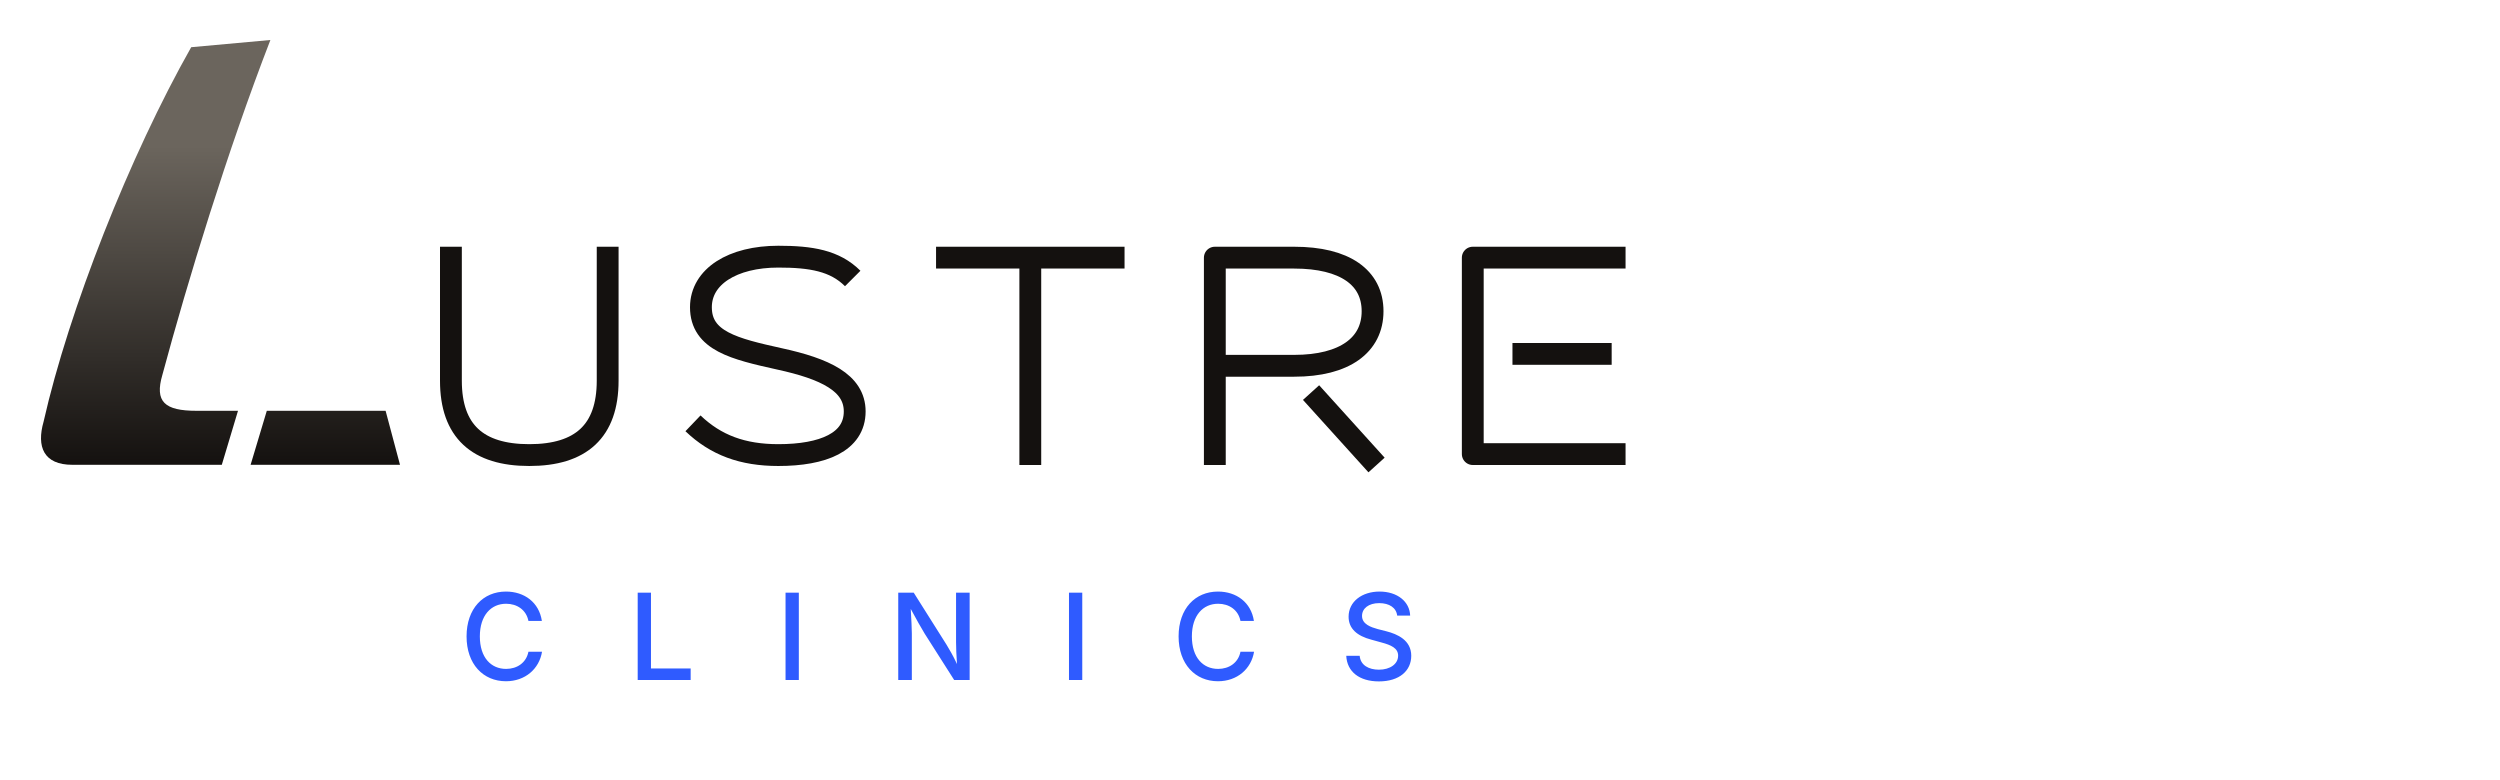
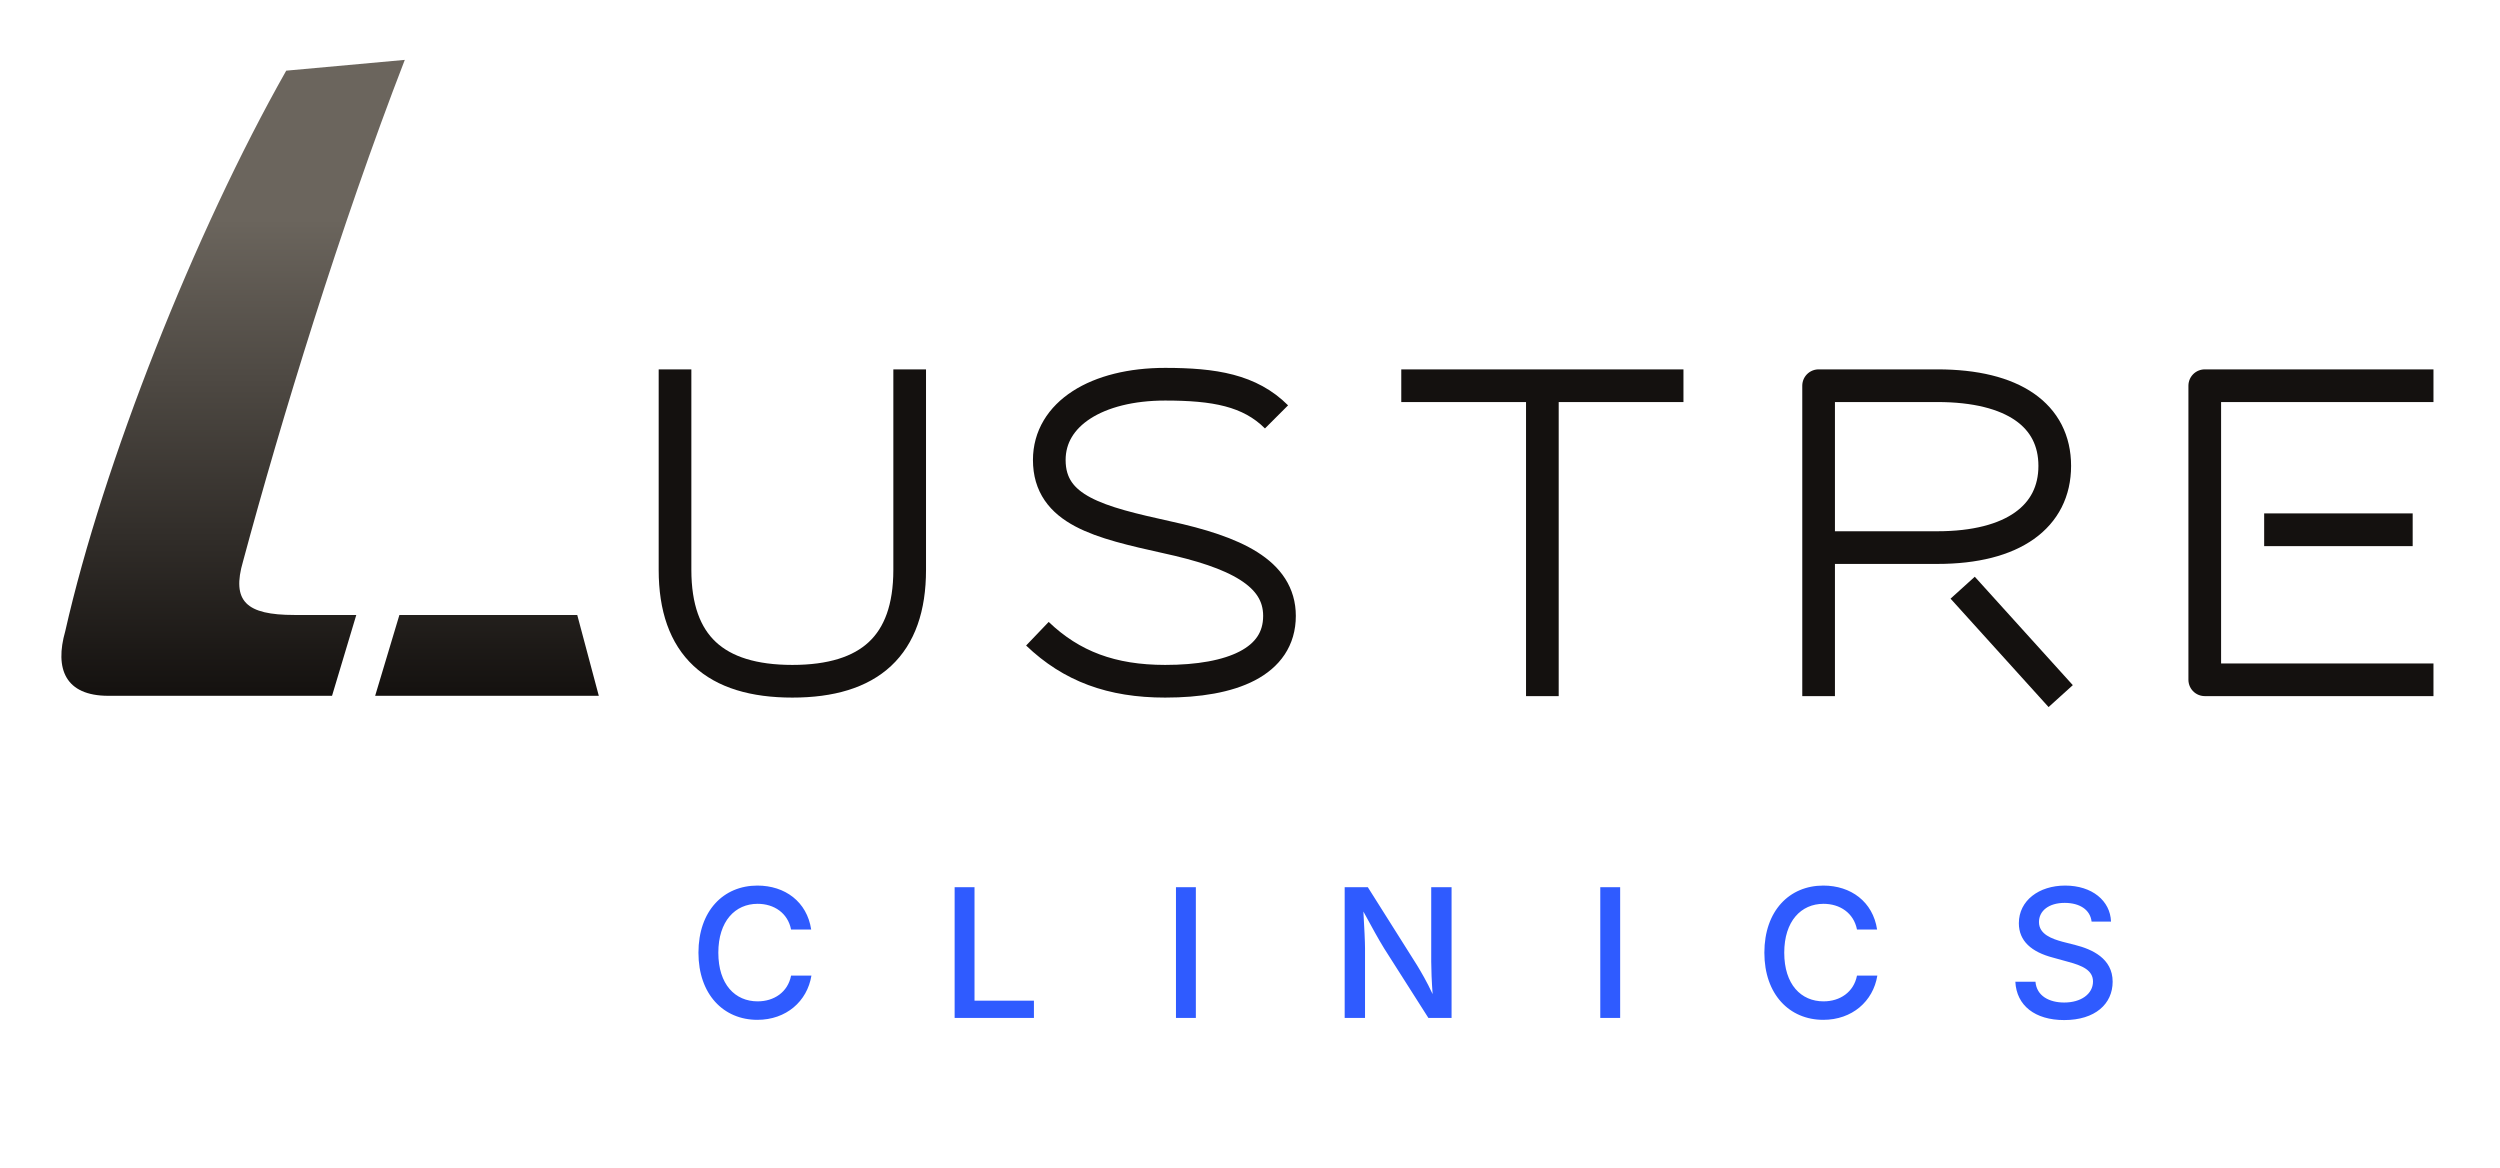
- <svg xmlns="http://www.w3.org/2000/svg" viewBox="0 0 250 78" width="250" height="78">
+ <svg xmlns="http://www.w3.org/2000/svg" viewBox="0 0 167 78" width="167" height="78">
  <defs>
    <linearGradient id="lustreInk" x1="0" y1="0" x2="0" y2="1">
      <stop offset="25%" stop-color="#6B655D" />
      <stop offset="100%" stop-color="#14110F" />
    </linearGradient>
  </defs>
  <path fill="url(#lustreInk)" transform="translate(4,4) scale(0.36)" d="M42 2 L64 0 C52 31 41 67 34 93 C31.8 100.5 34.6 103 43.5 103 H55 L50.5 118 H9 C1 118 -1 113 1 106 C8 75 25 32 42 2 Z M63 103 H96 L100 118 H58.5 Z" />
  <g aria-label="USTRE" fill="none" stroke="#14110F" stroke-width="2.2" stroke-linejoin="round" transform="translate(44 24.6738) scale(0.992099)">
    <path d="M1.1 0 V13.5 C1.1 18.6 3.8 21 9 21 C14.2 21 16.9 18.6 16.9 13.5 V0" />
    <path transform="translate(25 0)" d="M16.6 3.2 C14.8 1.4 12.4 1 9.1 1 C4.5 1 1.3 3 1.3 6.1 C1.3 9.5 4.7 10.3 9.2 11.3 C13.8 12.3 16.8 13.7 16.8 16.6 C16.8 19.7 13.6 21 9.1 21 C5.5 21 2.8 20 .5 17.8" />
    <path transform="translate(50 0)" d="M0 1.1 H19 M9.5 1.1 V22" />
    <path transform="translate(77 0)" d="M1.1 22 V1.1 H9.1 C14.2 1.1 17 3.1 17 6.5 C17 9.9 14.2 12 9.1 12 H1.1 M10.8 14.7 L17.4 22" />
    <path transform="translate(103 0)" d="M16.5 1.1 H1.1 V20.9 H16.5 M5.1 10.8 H15.1" />
  </g>
  <text x="46" y="68" fill="#2f5bff" font-size="12" font-weight="500" letter-spacing="8" font-family="Inter, Helvetica, Arial, sans-serif">CLINICS</text>
</svg>
